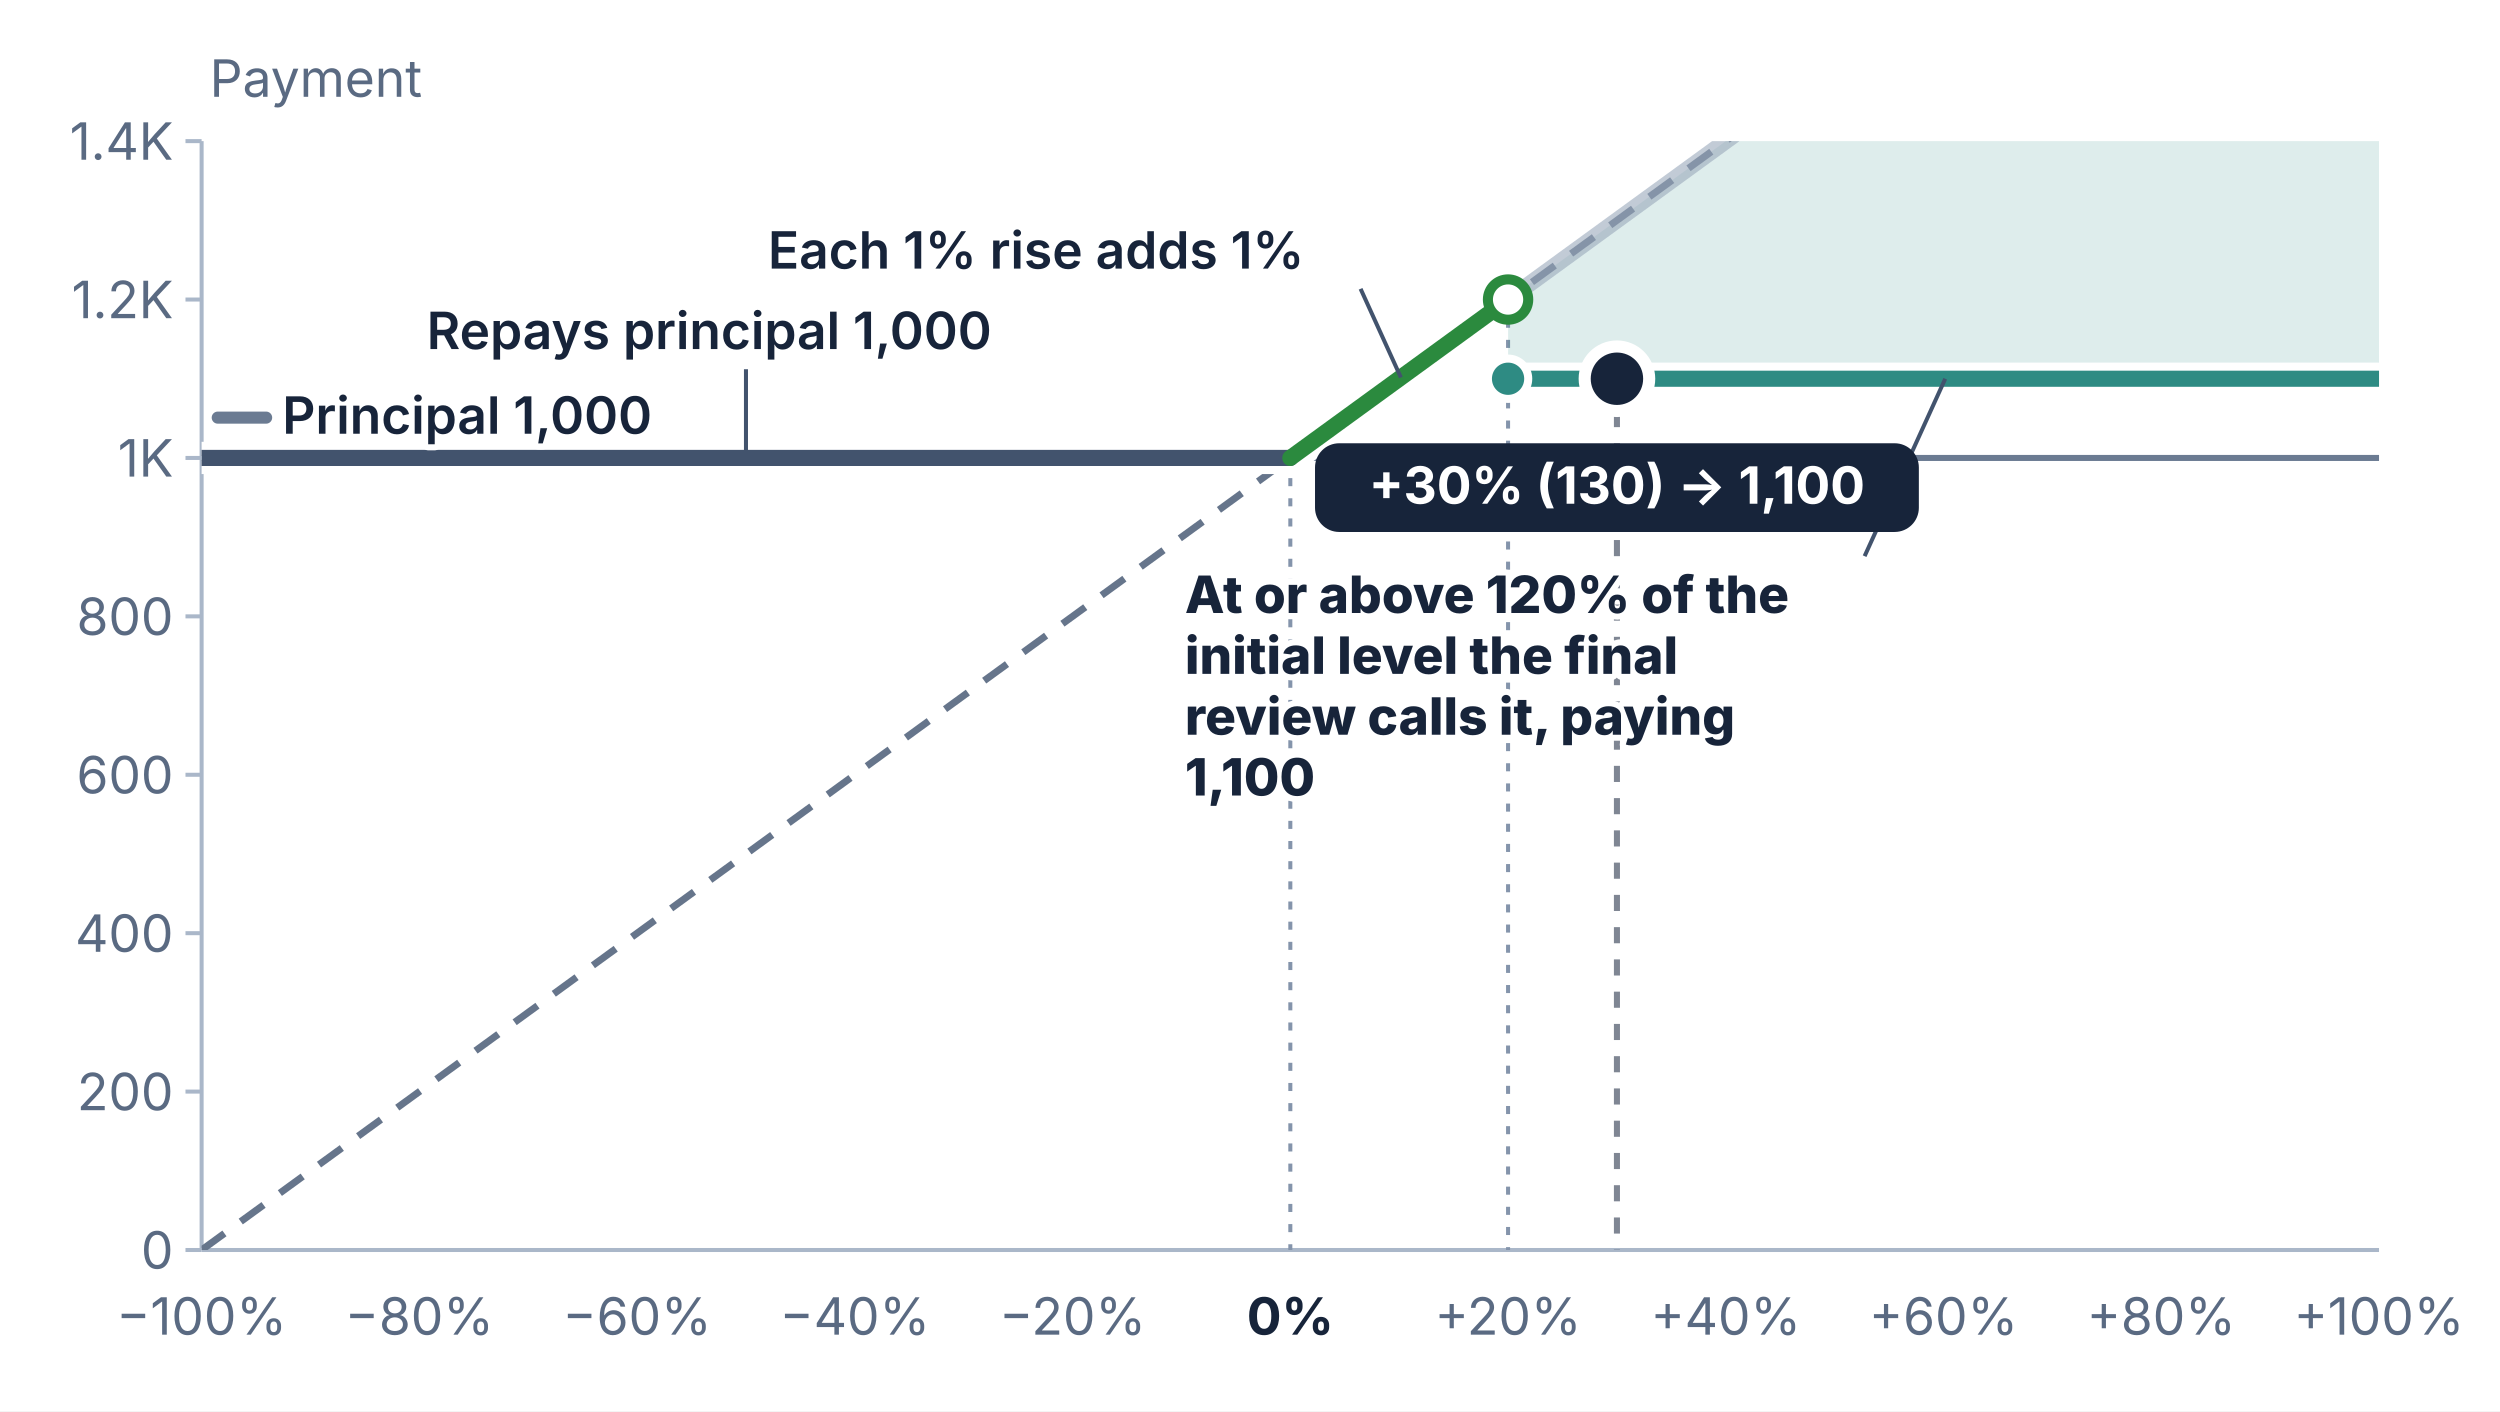
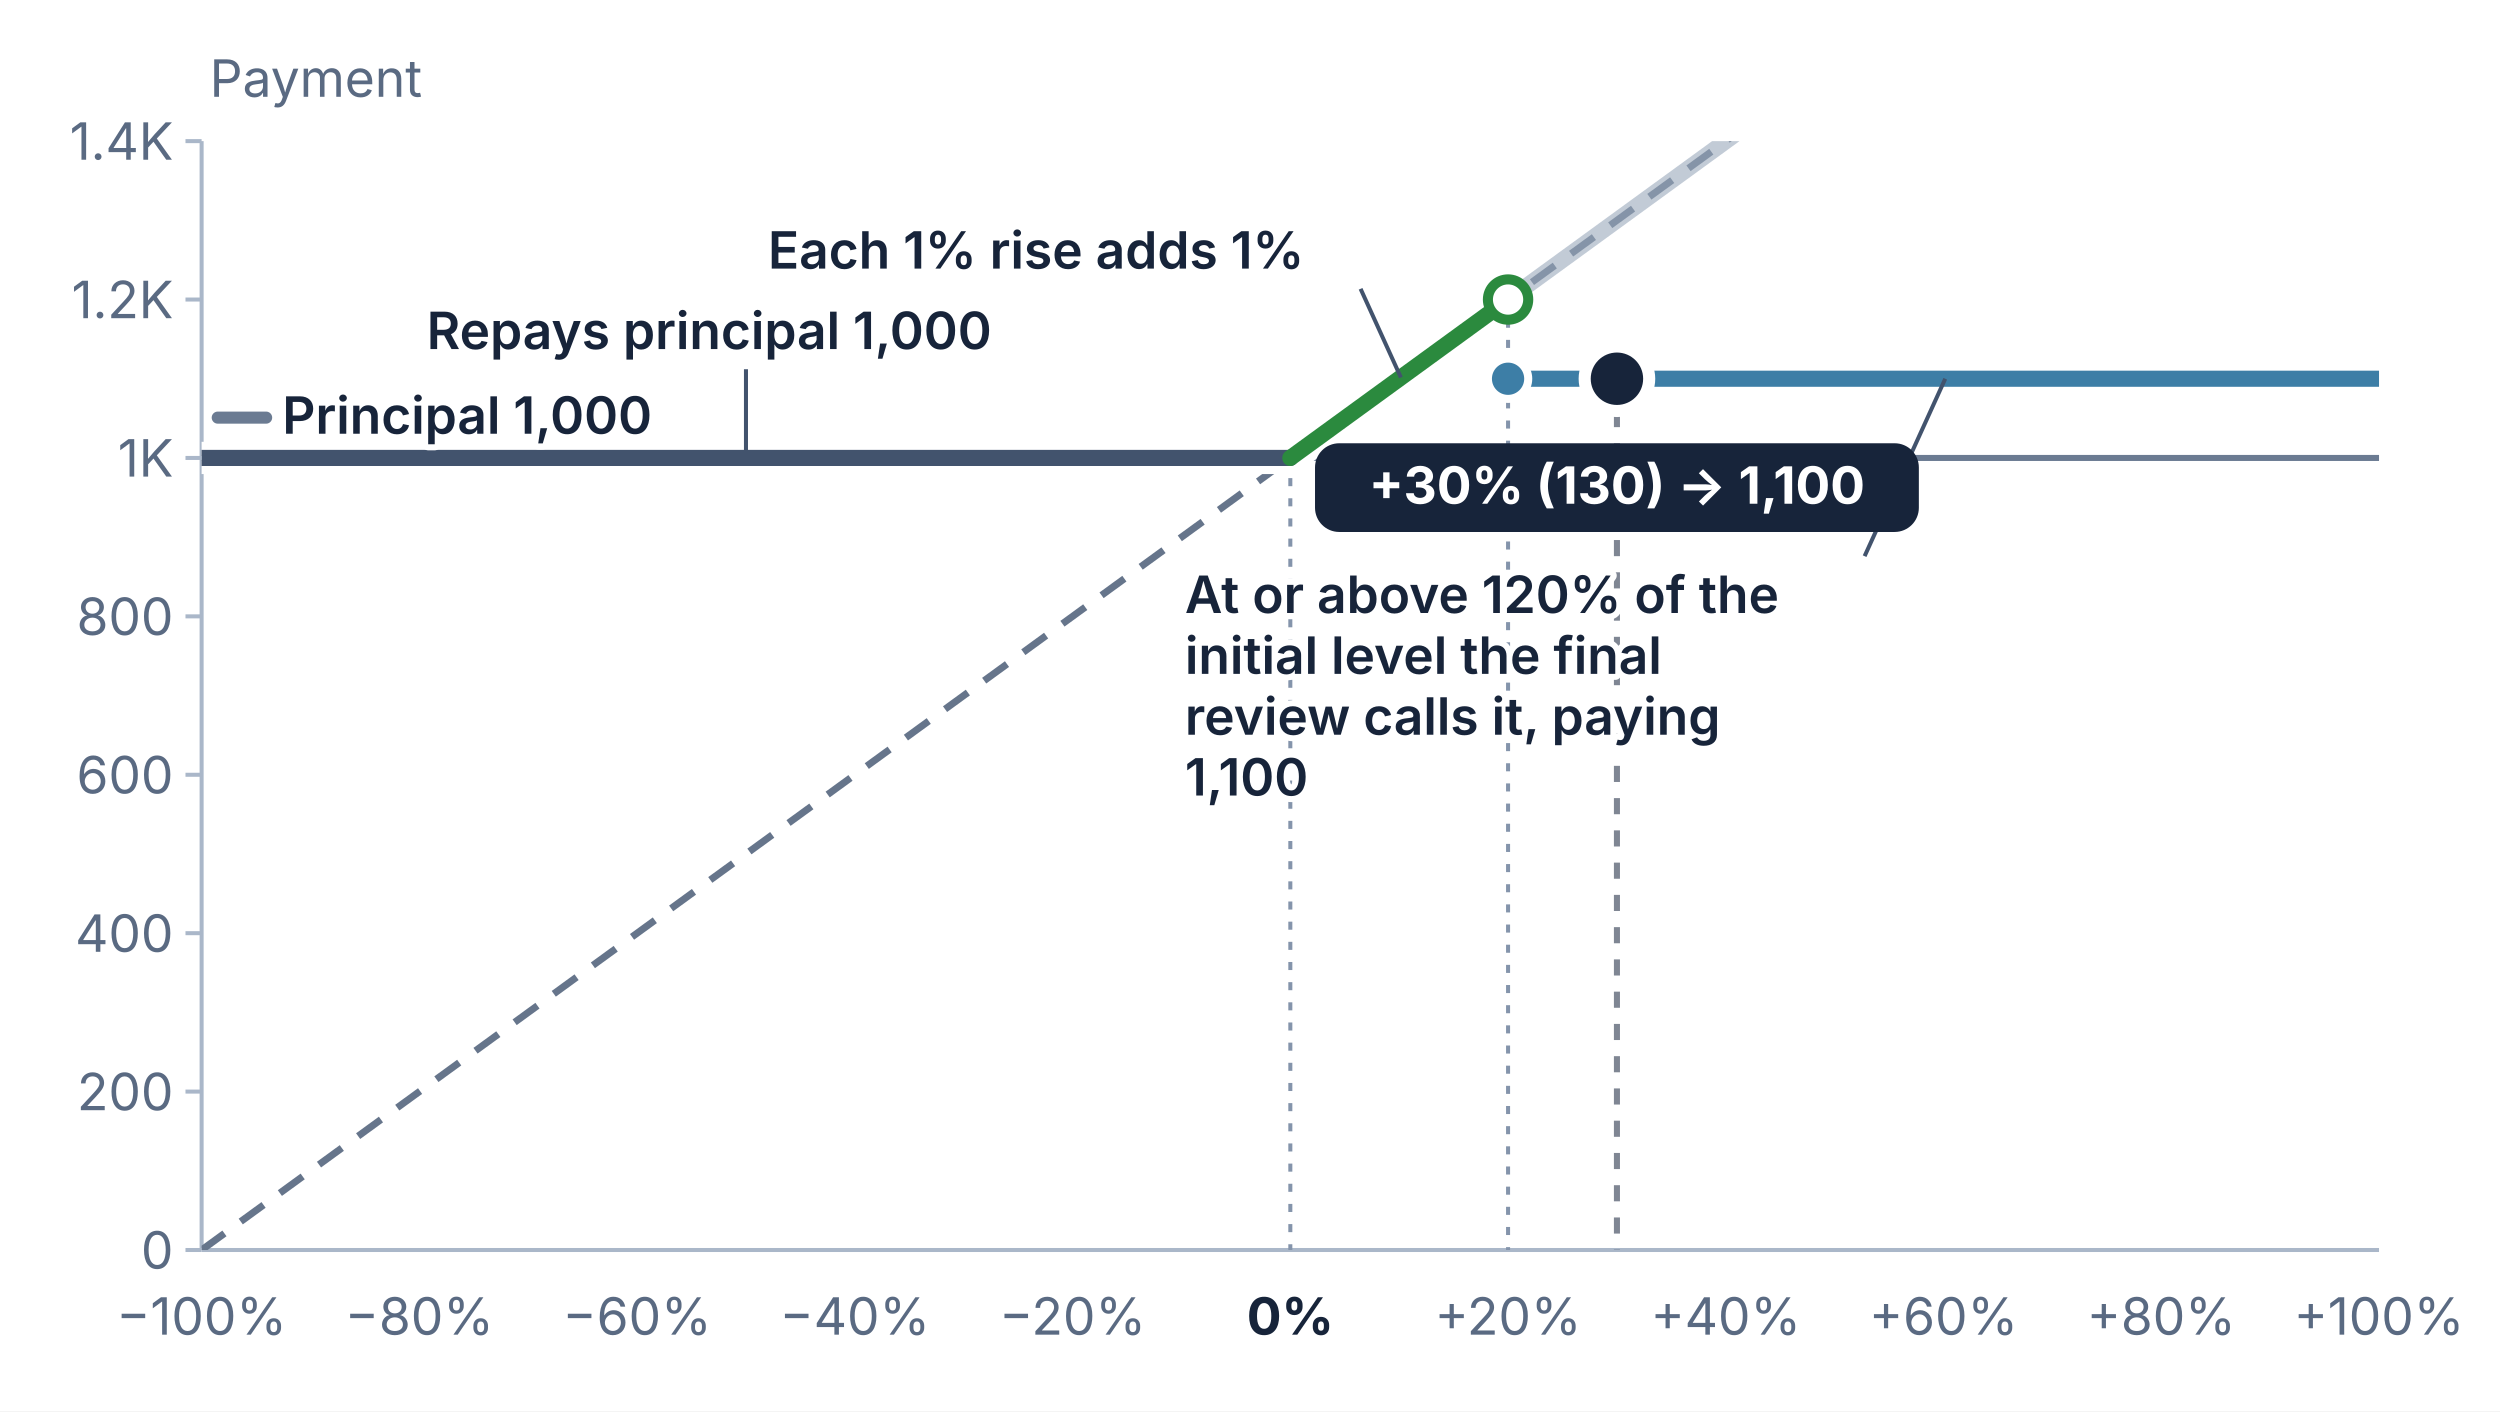
<svg xmlns="http://www.w3.org/2000/svg" viewBox="0 0 620 350" role="img" aria-label="Payoff with 100% upside participation and a final review that calls at 120% and pays 110%" style="fill:rgb(0, 0, 0);fill-opacity:1;stroke:none;stroke-width:1px;stroke-opacity:1;stroke-dasharray:none;stroke-linecap:butt;stroke-linejoin:miter;font-family:Inter, ui-sans-serif, system-ui, -apple-system, BlinkMacSystemFont, &quot;Segoe UI&quot;, sans-serif;font-size:16px;font-weight:400;font-style:normal;text-anchor:start;letter-spacing:normal;paint-order:normal" width="620" height="350">
  <rect x="0" y="0" width="620" height="350" fill="#ffffff" />
  <defs>
    <clipPath id="plot-clip">
      <rect x="50" y="35" width="540" height="275" />
    </clipPath>
  </defs>
  <line x1="50" y1="310" x2="590" y2="310" style="stroke:rgb(170, 183, 201)" />
  <line x1="50" y1="35" x2="50" y2="310" style="stroke:rgb(170, 183, 201)" />
  <line x1="50" y1="113.571" x2="590" y2="113.571" style="stroke:rgb(107, 123, 146);stroke-width:1.5px" />
  <line x1="320" y1="113.571" x2="320" y2="310" style="stroke:rgb(132, 148, 171);stroke-dasharray:2px, 3px" />
  <line x1="374" y1="74.286" x2="374" y2="310" style="stroke:rgb(132, 148, 171);stroke-dasharray:2px, 3px" />
  <g clip-path="url(#plot-clip)">
-     <polygon points="374,93.929 374.844,93.929 376.953,93.929 379.062,93.929 381.172,93.929 383.281,93.929 385.391,93.929 387.5,93.929 389.609,93.929 391.719,93.929 393.828,93.929 395.938,93.929 398.047,93.929 400.156,93.929 402.266,93.929 404.375,93.929 406.484,93.929 408.594,93.929 410.703,93.929 412.812,93.929 414.922,93.929 417.031,93.929 419.141,93.929 421.25,93.929 423.359,93.929 425.469,93.929 427.578,93.929 429.688,93.929 431.797,93.929 433.906,93.929 436.016,93.929 438.125,93.929 440.234,93.929 442.344,93.929 444.453,93.929 446.562,93.929 448.672,93.929 450.781,93.929 452.891,93.929 455,93.929 457.109,93.929 459.219,93.929 461.328,93.929 463.438,93.929 465.547,93.929 467.656,93.929 469.766,93.929 471.875,93.929 473.984,93.929 476.094,93.929 478.203,93.929 480.312,93.929 482.422,93.929 484.531,93.929 486.641,93.929 488.75,93.929 490.859,93.929 492.969,93.929 495.078,93.929 497.188,93.929 499.297,93.929 501.406,93.929 503.516,93.929 505.625,93.929 507.734,93.929 509.844,93.929 511.953,93.929 514.062,93.929 516.172,93.929 518.281,93.929 520.391,93.929 522.5,93.929 524.609,93.929 526.719,93.929 528.828,93.929 530.938,93.929 533.047,93.929 535.156,93.929 537.266,93.929 539.375,93.929 541.484,93.929 543.594,93.929 545.703,93.929 547.812,93.929 549.922,93.929 552.031,93.929 554.141,93.929 556.25,93.929 558.359,93.929 560.469,93.929 562.578,93.929 564.688,93.929 566.797,93.929 568.906,93.929 571.016,93.929 573.125,93.929 575.234,93.929 577.344,93.929 579.453,93.929 581.562,93.929 583.672,93.929 585.781,93.929 587.891,93.929 590,93.929 590,-82.857 587.891,-81.323 585.781,-79.788 583.672,-78.253 581.562,-76.719 579.453,-75.184 577.344,-73.65 575.234,-72.115 573.125,-70.58 571.016,-69.046 568.906,-67.511 566.797,-65.977 564.688,-64.442 562.578,-62.907 560.469,-61.373 558.359,-59.838 556.25,-58.304 554.141,-56.769 552.031,-55.234 549.922,-53.7 547.812,-52.165 545.703,-50.631 543.594,-49.096 541.484,-47.561 539.375,-46.027 537.266,-44.492 535.156,-42.958 533.047,-41.423 530.938,-39.888 528.828,-38.354 526.719,-36.819 524.609,-35.285 522.5,-33.75 520.391,-32.215 518.281,-30.681 516.172,-29.146 514.062,-27.612 511.953,-26.077 509.844,-24.542 507.734,-23.008 505.625,-21.473 503.516,-19.939 501.406,-18.404 499.297,-16.869 497.188,-15.335 495.078,-13.8 492.969,-12.266 490.859,-10.731 488.75,-9.196 486.641,-7.662 484.531,-6.127 482.422,-4.593 480.312,-3.058 478.203,-1.523 476.094,0.011 473.984,1.546 471.875,3.08 469.766,4.615 467.656,6.15 465.547,7.684 463.438,9.219 461.328,10.753 459.219,12.288 457.109,13.823 455,15.357 452.891,16.892 450.781,18.426 448.672,19.961 446.562,21.496 444.453,23.03 442.344,24.565 440.234,26.099 438.125,27.634 436.016,29.169 433.906,30.703 431.797,32.238 429.688,33.772 427.578,35.307 425.469,36.842 423.359,38.376 421.25,39.911 419.141,41.445 417.031,42.98 414.922,44.515 412.812,46.049 410.703,47.584 408.594,49.118 406.484,50.653 404.375,52.188 402.266,53.722 400.156,55.257 398.047,56.791 395.938,58.326 393.828,59.86 391.719,61.395 389.609,62.93 387.5,64.464 385.391,65.999 383.281,67.533 381.172,69.068 379.062,70.603 376.953,72.137 374.844,73.672 374,74.286" style="fill:rgb(46, 139, 131);fill-opacity:0.16" />
    <polyline points="50,310 590,-82.857" style="fill:none;stroke:rgb(102, 117, 139);stroke-width:1.75px;stroke-dasharray:7px, 5px" />
    <polyline points="50,113.571 52.109,113.571 54.219,113.571 56.328,113.571 58.438,113.571 60.547,113.571 62.656,113.571 64.766,113.571 66.875,113.571 68.984,113.571 71.094,113.571 73.203,113.571 75.312,113.571 77.422,113.571 79.531,113.571 81.641,113.571 83.75,113.571 85.859,113.571 87.969,113.571 90.078,113.571 92.188,113.571 94.297,113.571 96.406,113.571 98.516,113.571 100.625,113.571 102.734,113.571 104.844,113.571 106.953,113.571 109.062,113.571 111.172,113.571 113.281,113.571 115.391,113.571 117.5,113.571 119.609,113.571 121.719,113.571 123.828,113.571 125.938,113.571 128.047,113.571 130.156,113.571 132.266,113.571 134.375,113.571 136.484,113.571 138.594,113.571 140.703,113.571 142.812,113.571 144.922,113.571 147.031,113.571 149.141,113.571 151.25,113.571 153.359,113.571 155.469,113.571 157.578,113.571 159.688,113.571 161.797,113.571 163.906,113.571 166.016,113.571 168.125,113.571 170.234,113.571 172.344,113.571 174.453,113.571 176.562,113.571 178.672,113.571 180.781,113.571 182.891,113.571 185,113.571 187.109,113.571 189.219,113.571 191.328,113.571 193.438,113.571 195.547,113.571 197.656,113.571 199.766,113.571 201.875,113.571 203.984,113.571 206.094,113.571 208.203,113.571 210.312,113.571 212.422,113.571 214.531,113.571 216.641,113.571 218.75,113.571 220.859,113.571 222.969,113.571 225.078,113.571 227.188,113.571 229.297,113.571 231.406,113.571 233.516,113.571 235.625,113.571 237.734,113.571 239.844,113.571 241.953,113.571 244.062,113.571 246.172,113.571 248.281,113.571 250.391,113.571 252.5,113.571 254.609,113.571 256.719,113.571 258.828,113.571 260.938,113.571 263.047,113.571 265.156,113.571 267.266,113.571 269.375,113.571 271.484,113.571 273.594,113.571 275.703,113.571 277.812,113.571 279.922,113.571 282.031,113.571 284.141,113.571 286.25,113.571 288.359,113.571 290.469,113.571 292.578,113.571 294.688,113.571 296.797,113.571 298.906,113.571 301.016,113.571 303.125,113.571 305.234,113.571 307.344,113.571 309.453,113.571 311.562,113.571 313.672,113.571 315.781,113.571 317.891,113.571 320,113.571 322.109,112.037 324.219,110.502 326.328,108.968 328.438,107.433 330.547,105.898 332.656,104.364 334.766,102.829 336.875,101.295 338.984,99.76 341.094,98.225 343.203,96.691 345.312,95.156 347.422,93.622 349.531,92.087 351.641,90.552 353.75,89.018 355.859,87.483 357.969,85.949 360.078,84.414 362.188,82.879 364.297,81.345 366.406,79.81 368.516,78.276 370.625,76.741 372.734,75.206 374.844,73.672 376.953,72.137 379.062,70.603 381.172,69.068 383.281,67.533 385.391,65.999 387.5,64.464 389.609,62.93 391.719,61.395 393.828,59.86 395.938,58.326 398.047,56.791 400.156,55.257 402.266,53.722 404.375,52.188 406.484,50.653 408.594,49.118 410.703,47.584 412.812,46.049 414.922,44.515 417.031,42.98 419.141,41.445 421.25,39.911 423.359,38.376 425.469,36.842 427.578,35.307 429.688,33.772 431.797,32.238 433.906,30.703 436.016,29.169 438.125,27.634 440.234,26.099 442.344,24.565 444.453,23.03 446.562,21.496 448.672,19.961 450.781,18.426 452.891,16.892 455,15.357 457.109,13.823 459.219,12.288 461.328,10.753 463.438,9.219 465.547,7.684 467.656,6.15 469.766,4.615 471.875,3.08 473.984,1.546 476.094,0.011 478.203,-1.523 480.312,-3.058 482.422,-4.593 484.531,-6.127 486.641,-7.662 488.75,-9.196 490.859,-10.731 492.969,-12.266 495.078,-13.8 497.188,-15.335 499.297,-16.869 501.406,-18.404 503.516,-19.939 505.625,-21.473 507.734,-23.008 509.844,-24.542 511.953,-26.077 514.062,-27.612 516.172,-29.146 518.281,-30.681 520.391,-32.215 522.5,-33.75 524.609,-35.285 526.719,-36.819 528.828,-38.354 530.938,-39.888 533.047,-41.423 535.156,-42.958 537.266,-44.492 539.375,-46.027 541.484,-47.561 543.594,-49.096 545.703,-50.631 547.812,-52.165 549.922,-53.7 552.031,-55.234 554.141,-56.769 556.25,-58.304 558.359,-59.838 560.469,-61.373 562.578,-62.907 564.688,-64.442 566.797,-65.977 568.906,-67.511 571.016,-69.046 573.125,-70.58 575.234,-72.115 577.344,-73.65 579.453,-75.184 581.562,-76.719 583.672,-78.253 585.781,-79.788 587.891,-81.323 590,-82.857" style="fill:none;stroke:rgb(154, 168, 187);stroke-width:4px;stroke-opacity:0.6;stroke-linejoin:round" />
    <polyline points="50,113.571 52.109,113.571 54.219,113.571 56.328,113.571 58.438,113.571 60.547,113.571 62.656,113.571 64.766,113.571 66.875,113.571 68.984,113.571 71.094,113.571 73.203,113.571 75.312,113.571 77.422,113.571 79.531,113.571 81.641,113.571 83.75,113.571 85.859,113.571 87.969,113.571 90.078,113.571 92.188,113.571 94.297,113.571 96.406,113.571 98.516,113.571 100.625,113.571 102.734,113.571 104.844,113.571 106.953,113.571 109.062,113.571 111.172,113.571 113.281,113.571 115.391,113.571 117.5,113.571 119.609,113.571 121.719,113.571 123.828,113.571 125.938,113.571 128.047,113.571 130.156,113.571 132.266,113.571 134.375,113.571 136.484,113.571 138.594,113.571 140.703,113.571 142.812,113.571 144.922,113.571 147.031,113.571 149.141,113.571 151.25,113.571 153.359,113.571 155.469,113.571 157.578,113.571 159.688,113.571 161.797,113.571 163.906,113.571 166.016,113.571 168.125,113.571 170.234,113.571 172.344,113.571 174.453,113.571 176.562,113.571 178.672,113.571 180.781,113.571 182.891,113.571 185,113.571 187.109,113.571 189.219,113.571 191.328,113.571 193.438,113.571 195.547,113.571 197.656,113.571 199.766,113.571 201.875,113.571 203.984,113.571 206.094,113.571 208.203,113.571 210.312,113.571 212.422,113.571 214.531,113.571 216.641,113.571 218.75,113.571 220.859,113.571 222.969,113.571 225.078,113.571 227.188,113.571 229.297,113.571 231.406,113.571 233.516,113.571 235.625,113.571 237.734,113.571 239.844,113.571 241.953,113.571 244.062,113.571 246.172,113.571 248.281,113.571 250.391,113.571 252.5,113.571 254.609,113.571 256.719,113.571 258.828,113.571 260.938,113.571 263.047,113.571 265.156,113.571 267.266,113.571 269.375,113.571 271.484,113.571 273.594,113.571 275.703,113.571 277.812,113.571 279.922,113.571 282.031,113.571 284.141,113.571 286.25,113.571 288.359,113.571 290.469,113.571 292.578,113.571 294.688,113.571 296.797,113.571 298.906,113.571 301.016,113.571 303.125,113.571 305.234,113.571 307.344,113.571 309.453,113.571 311.562,113.571 313.672,113.571 315.781,113.571 317.891,113.571 320,113.571 322.109,112.037 324.219,110.502 326.328,108.968 328.438,107.433 330.547,105.898 332.656,104.364 334.766,102.829 336.875,101.295 338.984,99.76 341.094,98.225 343.203,96.691 345.312,95.156 347.422,93.622 349.531,92.087 351.641,90.552 353.75,89.018 355.859,87.483 357.969,85.949 360.078,84.414 362.188,82.879 364.297,81.345 366.406,79.81 368.516,78.276 370.625,76.741 372.734,75.206 374,74.286" style="fill:none;stroke:rgb(255, 255, 255);stroke-width:8px;stroke-linecap:round;stroke-linejoin:round" />
    <polyline points="374,93.929 374.844,93.929 376.953,93.929 379.062,93.929 381.172,93.929 383.281,93.929 385.391,93.929 387.5,93.929 389.609,93.929 391.719,93.929 393.828,93.929 395.938,93.929 398.047,93.929 400.156,93.929 402.266,93.929 404.375,93.929 406.484,93.929 408.594,93.929 410.703,93.929 412.812,93.929 414.922,93.929 417.031,93.929 419.141,93.929 421.25,93.929 423.359,93.929 425.469,93.929 427.578,93.929 429.688,93.929 431.797,93.929 433.906,93.929 436.016,93.929 438.125,93.929 440.234,93.929 442.344,93.929 444.453,93.929 446.562,93.929 448.672,93.929 450.781,93.929 452.891,93.929 455,93.929 457.109,93.929 459.219,93.929 461.328,93.929 463.438,93.929 465.547,93.929 467.656,93.929 469.766,93.929 471.875,93.929 473.984,93.929 476.094,93.929 478.203,93.929 480.312,93.929 482.422,93.929 484.531,93.929 486.641,93.929 488.75,93.929 490.859,93.929 492.969,93.929 495.078,93.929 497.188,93.929 499.297,93.929 501.406,93.929 503.516,93.929 505.625,93.929 507.734,93.929 509.844,93.929 511.953,93.929 514.062,93.929 516.172,93.929 518.281,93.929 520.391,93.929 522.5,93.929 524.609,93.929 526.719,93.929 528.828,93.929 530.938,93.929 533.047,93.929 535.156,93.929 537.266,93.929 539.375,93.929 541.484,93.929 543.594,93.929 545.703,93.929 547.812,93.929 549.922,93.929 552.031,93.929 554.141,93.929 556.25,93.929 558.359,93.929 560.469,93.929 562.578,93.929 564.688,93.929 566.797,93.929 568.906,93.929 571.016,93.929 573.125,93.929 575.234,93.929 577.344,93.929 579.453,93.929 581.562,93.929 583.672,93.929 585.781,93.929 587.891,93.929 590,93.929" style="fill:none;stroke:rgb(255, 255, 255);stroke-width:8px;stroke-linecap:round;stroke-linejoin:round" />
    <polyline points="50,113.571 52.109,113.571 54.219,113.571 56.328,113.571 58.438,113.571 60.547,113.571 62.656,113.571 64.766,113.571 66.875,113.571 68.984,113.571 71.094,113.571 73.203,113.571 75.312,113.571 77.422,113.571 79.531,113.571 81.641,113.571 83.75,113.571 85.859,113.571 87.969,113.571 90.078,113.571 92.188,113.571 94.297,113.571 96.406,113.571 98.516,113.571 100.625,113.571 102.734,113.571 104.844,113.571 106.953,113.571 109.062,113.571 111.172,113.571 113.281,113.571 115.391,113.571 117.5,113.571 119.609,113.571 121.719,113.571 123.828,113.571 125.938,113.571 128.047,113.571 130.156,113.571 132.266,113.571 134.375,113.571 136.484,113.571 138.594,113.571 140.703,113.571 142.812,113.571 144.922,113.571 147.031,113.571 149.141,113.571 151.25,113.571 153.359,113.571 155.469,113.571 157.578,113.571 159.688,113.571 161.797,113.571 163.906,113.571 166.016,113.571 168.125,113.571 170.234,113.571 172.344,113.571 174.453,113.571 176.562,113.571 178.672,113.571 180.781,113.571 182.891,113.571 185,113.571 187.109,113.571 189.219,113.571 191.328,113.571 193.438,113.571 195.547,113.571 197.656,113.571 199.766,113.571 201.875,113.571 203.984,113.571 206.094,113.571 208.203,113.571 210.312,113.571 212.422,113.571 214.531,113.571 216.641,113.571 218.75,113.571 220.859,113.571 222.969,113.571 225.078,113.571 227.188,113.571 229.297,113.571 231.406,113.571 233.516,113.571 235.625,113.571 237.734,113.571 239.844,113.571 241.953,113.571 244.062,113.571 246.172,113.571 248.281,113.571 250.391,113.571 252.5,113.571 254.609,113.571 256.719,113.571 258.828,113.571 260.938,113.571 263.047,113.571 265.156,113.571 267.266,113.571 269.375,113.571 271.484,113.571 273.594,113.571 275.703,113.571 277.812,113.571 279.922,113.571 282.031,113.571 284.141,113.571 286.25,113.571 288.359,113.571 290.469,113.571 292.578,113.571 294.688,113.571 296.797,113.571 298.906,113.571 301.016,113.571 303.125,113.571 305.234,113.571 307.344,113.571 309.453,113.571 311.562,113.571 313.672,113.571 315.781,113.571 317.891,113.571 320,113.571" style="fill:none;stroke:rgb(66, 83, 109);stroke-width:4px;stroke-linecap:round;stroke-linejoin:round" />
    <polyline points="320,113.571 322.109,112.037 324.219,110.502 326.328,108.968 328.438,107.433 330.547,105.898 332.656,104.364 334.766,102.829 336.875,101.295 338.984,99.76 341.094,98.225 343.203,96.691 345.312,95.156 347.422,93.622 349.531,92.087 351.641,90.552 353.75,89.018 355.859,87.483 357.969,85.949 360.078,84.414 362.188,82.879 364.297,81.345 366.406,79.81 368.516,78.276 370.625,76.741 372.734,75.206 374,74.286" style="fill:none;stroke:rgb(43, 138, 62);stroke-width:4px;stroke-linecap:round;stroke-linejoin:round" />
-     <polyline points="374,93.929 374.844,93.929 376.953,93.929 379.062,93.929 381.172,93.929 383.281,93.929 385.391,93.929 387.5,93.929 389.609,93.929 391.719,93.929 393.828,93.929 395.938,93.929 398.047,93.929 400.156,93.929 402.266,93.929 404.375,93.929 406.484,93.929 408.594,93.929 410.703,93.929 412.812,93.929 414.922,93.929 417.031,93.929 419.141,93.929 421.25,93.929 423.359,93.929 425.469,93.929 427.578,93.929 429.688,93.929 431.797,93.929 433.906,93.929 436.016,93.929 438.125,93.929 440.234,93.929 442.344,93.929 444.453,93.929 446.562,93.929 448.672,93.929 450.781,93.929 452.891,93.929 455,93.929 457.109,93.929 459.219,93.929 461.328,93.929 463.438,93.929 465.547,93.929 467.656,93.929 469.766,93.929 471.875,93.929 473.984,93.929 476.094,93.929 478.203,93.929 480.312,93.929 482.422,93.929 484.531,93.929 486.641,93.929 488.75,93.929 490.859,93.929 492.969,93.929 495.078,93.929 497.188,93.929 499.297,93.929 501.406,93.929 503.516,93.929 505.625,93.929 507.734,93.929 509.844,93.929 511.953,93.929 514.062,93.929 516.172,93.929 518.281,93.929 520.391,93.929 522.5,93.929 524.609,93.929 526.719,93.929 528.828,93.929 530.938,93.929 533.047,93.929 535.156,93.929 537.266,93.929 539.375,93.929 541.484,93.929 543.594,93.929 545.703,93.929 547.812,93.929 549.922,93.929 552.031,93.929 554.141,93.929 556.25,93.929 558.359,93.929 560.469,93.929 562.578,93.929 564.688,93.929 566.797,93.929 568.906,93.929 571.016,93.929 573.125,93.929 575.234,93.929 577.344,93.929 579.453,93.929 581.562,93.929 583.672,93.929 585.781,93.929 587.891,93.929 590,93.929" style="fill:none;stroke:rgb(46, 139, 131);stroke-width:4px;stroke-linecap:round;stroke-linejoin:round" />
+     <polyline points="374,93.929 374.844,93.929 376.953,93.929 379.062,93.929 381.172,93.929 383.281,93.929 385.391,93.929 387.5,93.929 389.609,93.929 391.719,93.929 393.828,93.929 395.938,93.929 398.047,93.929 400.156,93.929 402.266,93.929 404.375,93.929 406.484,93.929 408.594,93.929 410.703,93.929 412.812,93.929 414.922,93.929 417.031,93.929 419.141,93.929 421.25,93.929 423.359,93.929 425.469,93.929 427.578,93.929 429.688,93.929 431.797,93.929 433.906,93.929 436.016,93.929 438.125,93.929 440.234,93.929 442.344,93.929 444.453,93.929 446.562,93.929 448.672,93.929 450.781,93.929 452.891,93.929 455,93.929 457.109,93.929 459.219,93.929 461.328,93.929 463.438,93.929 465.547,93.929 467.656,93.929 469.766,93.929 471.875,93.929 473.984,93.929 476.094,93.929 478.203,93.929 480.312,93.929 482.422,93.929 484.531,93.929 486.641,93.929 488.75,93.929 490.859,93.929 492.969,93.929 495.078,93.929 497.188,93.929 499.297,93.929 501.406,93.929 503.516,93.929 505.625,93.929 507.734,93.929 509.844,93.929 511.953,93.929 514.062,93.929 516.172,93.929 518.281,93.929 520.391,93.929 522.5,93.929 524.609,93.929 526.719,93.929 528.828,93.929 530.938,93.929 533.047,93.929 535.156,93.929 537.266,93.929 539.375,93.929 541.484,93.929 543.594,93.929 545.703,93.929 547.812,93.929 549.922,93.929 552.031,93.929 554.141,93.929 556.25,93.929 558.359,93.929 560.469,93.929 562.578,93.929 564.688,93.929 566.797,93.929 568.906,93.929 571.016,93.929 573.125,93.929 575.234,93.929 577.344,93.929 579.453,93.929 581.562,93.929 583.672,93.929 585.781,93.929 587.891,93.929 590,93.929" style="fill:none;stroke:rgb(61, 126, 166);stroke-width:4px;stroke-linecap:round;stroke-linejoin:round" />
    <g aria-hidden="true">
      <circle cx="374" cy="74.286" r="5" style="fill:rgb(255, 255, 255);stroke:rgb(43, 138, 62);stroke-width:2.5px" />
-       <circle cx="374" cy="93.929" r="5" style="fill:rgb(46, 139, 131);stroke:rgb(255, 255, 255);stroke-width:2px" />
+       <circle cx="374" cy="93.929" r="5" style="fill:rgb(61, 126, 166);stroke:rgb(255, 255, 255);stroke-width:2px" />
    </g>
  </g>
  <line x1="401" y1="93.929" x2="401" y2="310" style="stroke:rgb(23, 36, 58);stroke-width:1.5px;stroke-opacity:0.55;stroke-dasharray:4px, 4px" />
  <g>
    <line x1="46" y1="310" x2="50" y2="310" style="stroke:rgb(170, 183, 201)" />
    <text x="43" y="310" text-anchor="end" dominant-baseline="middle" style="fill:rgb(90, 106, 130);font-size:12.771px;text-anchor:end;dominant-baseline:middle">0</text>
  </g>
  <g>
    <line x1="46" y1="270.714" x2="50" y2="270.714" style="stroke:rgb(170, 183, 201)" />
    <text x="43" y="270.714" text-anchor="end" dominant-baseline="middle" style="fill:rgb(90, 106, 130);font-size:12.771px;text-anchor:end;dominant-baseline:middle">200</text>
  </g>
  <g>
    <line x1="46" y1="231.429" x2="50" y2="231.429" style="stroke:rgb(170, 183, 201)" />
    <text x="43" y="231.429" text-anchor="end" dominant-baseline="middle" style="fill:rgb(90, 106, 130);font-size:12.771px;text-anchor:end;dominant-baseline:middle">400</text>
  </g>
  <g>
    <line x1="46" y1="192.143" x2="50" y2="192.143" style="stroke:rgb(170, 183, 201)" />
    <text x="43" y="192.143" text-anchor="end" dominant-baseline="middle" style="fill:rgb(90, 106, 130);font-size:12.771px;text-anchor:end;dominant-baseline:middle">600</text>
  </g>
  <g>
    <line x1="46" y1="152.857" x2="50" y2="152.857" style="stroke:rgb(170, 183, 201)" />
    <text x="43" y="152.857" text-anchor="end" dominant-baseline="middle" style="fill:rgb(90, 106, 130);font-size:12.771px;text-anchor:end;dominant-baseline:middle">800</text>
  </g>
  <g>
    <line x1="46" y1="113.571" x2="50" y2="113.571" style="stroke:rgb(170, 183, 201)" />
    <text x="43" y="113.571" text-anchor="end" dominant-baseline="middle" style="fill:rgb(90, 106, 130);font-size:12.771px;text-anchor:end;dominant-baseline:middle">1K</text>
  </g>
  <g>
    <line x1="46" y1="74.286" x2="50" y2="74.286" style="stroke:rgb(170, 183, 201)" />
    <text x="43" y="74.286" text-anchor="end" dominant-baseline="middle" style="fill:rgb(90, 106, 130);font-size:12.771px;text-anchor:end;dominant-baseline:middle">1.2K</text>
  </g>
  <g>
    <line x1="46" y1="35" x2="50" y2="35" style="stroke:rgb(170, 183, 201)" />
    <text x="43" y="35" text-anchor="end" dominant-baseline="middle" style="fill:rgb(90, 106, 130);font-size:12.771px;text-anchor:end;dominant-baseline:middle">1.4K</text>
  </g>
  <text x="52" y="24" style="fill:rgb(90, 106, 130);font-size:12.771px">Payment</text>
  <line x1="54" y1="103.571" x2="66" y2="103.571" style="stroke:rgb(107, 123, 146);stroke-width:3px;stroke-linecap:round" />
  <text x="70" y="107.571" style="fill:rgb(23, 36, 58);stroke:rgb(255, 255, 255);stroke-width:3px;stroke-linejoin:round;font-size:12.771px;font-weight:600;paint-order:stroke">Principal 1,000</text>
  <text x="50" y="331" text-anchor="middle" style="fill:rgb(90, 106, 130);font-size:12.771px;text-anchor:middle">−100%</text>
  <text x="104" y="331" text-anchor="middle" style="fill:rgb(90, 106, 130);font-size:12.771px;text-anchor:middle">−80%</text>
  <text x="158" y="331" text-anchor="middle" style="fill:rgb(90, 106, 130);font-size:12.771px;text-anchor:middle">−60%</text>
  <text x="212" y="331" text-anchor="middle" style="fill:rgb(90, 106, 130);font-size:12.771px;text-anchor:middle">−40%</text>
  <text x="266" y="331" text-anchor="middle" style="fill:rgb(90, 106, 130);font-size:12.771px;text-anchor:middle">−20%</text>
  <text x="320" y="331" text-anchor="middle" style="fill:rgb(23, 36, 58);font-size:12.771px;font-weight:700;text-anchor:middle">0%</text>
  <text x="374" y="331" text-anchor="middle" style="fill:rgb(90, 106, 130);font-size:12.771px;text-anchor:middle">+20%</text>
  <text x="428" y="331" text-anchor="middle" style="fill:rgb(90, 106, 130);font-size:12.771px;text-anchor:middle">+40%</text>
  <text x="482" y="331" text-anchor="middle" style="fill:rgb(90, 106, 130);font-size:12.771px;text-anchor:middle">+60%</text>
  <text x="536" y="331" text-anchor="middle" style="fill:rgb(90, 106, 130);font-size:12.771px;text-anchor:middle">+80%</text>
  <text x="590" y="331" text-anchor="middle" style="fill:rgb(90, 106, 130);font-size:12.771px;text-anchor:middle">+100%</text>
  <g aria-hidden="true">
    <path d="M462.422,137.929 L482.422,93.929" style="fill:none;stroke:rgb(66, 83, 109)" />
-     <text x="293.856" y="152.022" style="fill:rgb(23, 36, 58);stroke:rgb(255, 255, 255);stroke-width:3px;stroke-linejoin:round;font-size:12.771px;font-weight:800;paint-order:stroke">At or above 120% of the</text>
-     <text x="293.856" y="167.116" style="fill:rgb(23, 36, 58);stroke:rgb(255, 255, 255);stroke-width:3px;stroke-linejoin:round;font-size:12.771px;font-weight:800;paint-order:stroke">initial level the final</text>
-     <text x="293.856" y="182.209" style="fill:rgb(23, 36, 58);stroke:rgb(255, 255, 255);stroke-width:3px;stroke-linejoin:round;font-size:12.771px;font-weight:800;paint-order:stroke">review calls it, paying</text>
-     <text x="293.856" y="197.303" style="fill:rgb(23, 36, 58);stroke:rgb(255, 255, 255);stroke-width:3px;stroke-linejoin:round;font-size:12.771px;font-weight:800;paint-order:stroke">1,100</text>
+     <text x="293.856" y="152.022" style="fill:rgb(23, 36, 58);stroke:rgb(255, 255, 255);stroke-width:3px;stroke-linejoin:round;font-size:12.771px;font-weight:600;paint-order:stroke">At or above 120% of the</text>
+     <text x="293.856" y="167.116" style="fill:rgb(23, 36, 58);stroke:rgb(255, 255, 255);stroke-width:3px;stroke-linejoin:round;font-size:12.771px;font-weight:600;paint-order:stroke">initial level the final</text>
+     <text x="293.856" y="182.209" style="fill:rgb(23, 36, 58);stroke:rgb(255, 255, 255);stroke-width:3px;stroke-linejoin:round;font-size:12.771px;font-weight:600;paint-order:stroke">review calls it, paying</text>
+     <text x="293.856" y="197.303" style="fill:rgb(23, 36, 58);stroke:rgb(255, 255, 255);stroke-width:3px;stroke-linejoin:round;font-size:12.771px;font-weight:600;paint-order:stroke">1,100</text>
  </g>
  <g aria-hidden="true">
    <path d="M337.422,71.622 L347.422,93.622" style="fill:none;stroke:rgb(66, 83, 109)" />
    <text x="190.452" y="66.622" style="fill:rgb(23, 36, 58);stroke:rgb(255, 255, 255);stroke-width:3px;stroke-linejoin:round;font-size:12.771px;font-weight:600;paint-order:stroke">Each 1% rise adds 1%</text>
  </g>
  <g aria-hidden="true">
    <path d="M185,91.571 L185,113.571" style="fill:none;stroke:rgb(66, 83, 109)" />
    <text x="105.816" y="86.571" style="fill:rgb(23, 36, 58);stroke:rgb(255, 255, 255);stroke-width:3px;stroke-linejoin:round;font-size:12.771px;font-weight:600;paint-order:stroke">Repays principal 1,000</text>
  </g>
  <g transform="translate(326.1236 109.9286)">
    <rect width="149.753" height="22" rx="6" style="fill:rgb(23, 36, 58)" />
    <text x="74.876" y="15" text-anchor="middle" style="fill:rgb(255, 255, 255);font-size:12.771px;font-weight:650;text-anchor:middle">+30% (130) → 1,100</text>
  </g>
  <g transform="translate(401 93.92857)" role="slider" aria-label="Hypothetical final level of Synthetic Index" aria-valuemin="0" aria-valuemax="200" aria-valuenow="130" aria-valuetext="Final level 130, payment 1,100">
    <circle r="13" style="fill:none;stroke:rgb(23, 36, 58);stroke-width:2px;opacity:0" />
    <circle r="25.543" fill="transparent" style="fill:rgba(0, 0, 0, 0)" />
    <circle r="8" style="fill:rgb(23, 36, 58);stroke:rgb(255, 255, 255);stroke-width:3px" />
  </g>
</svg>
